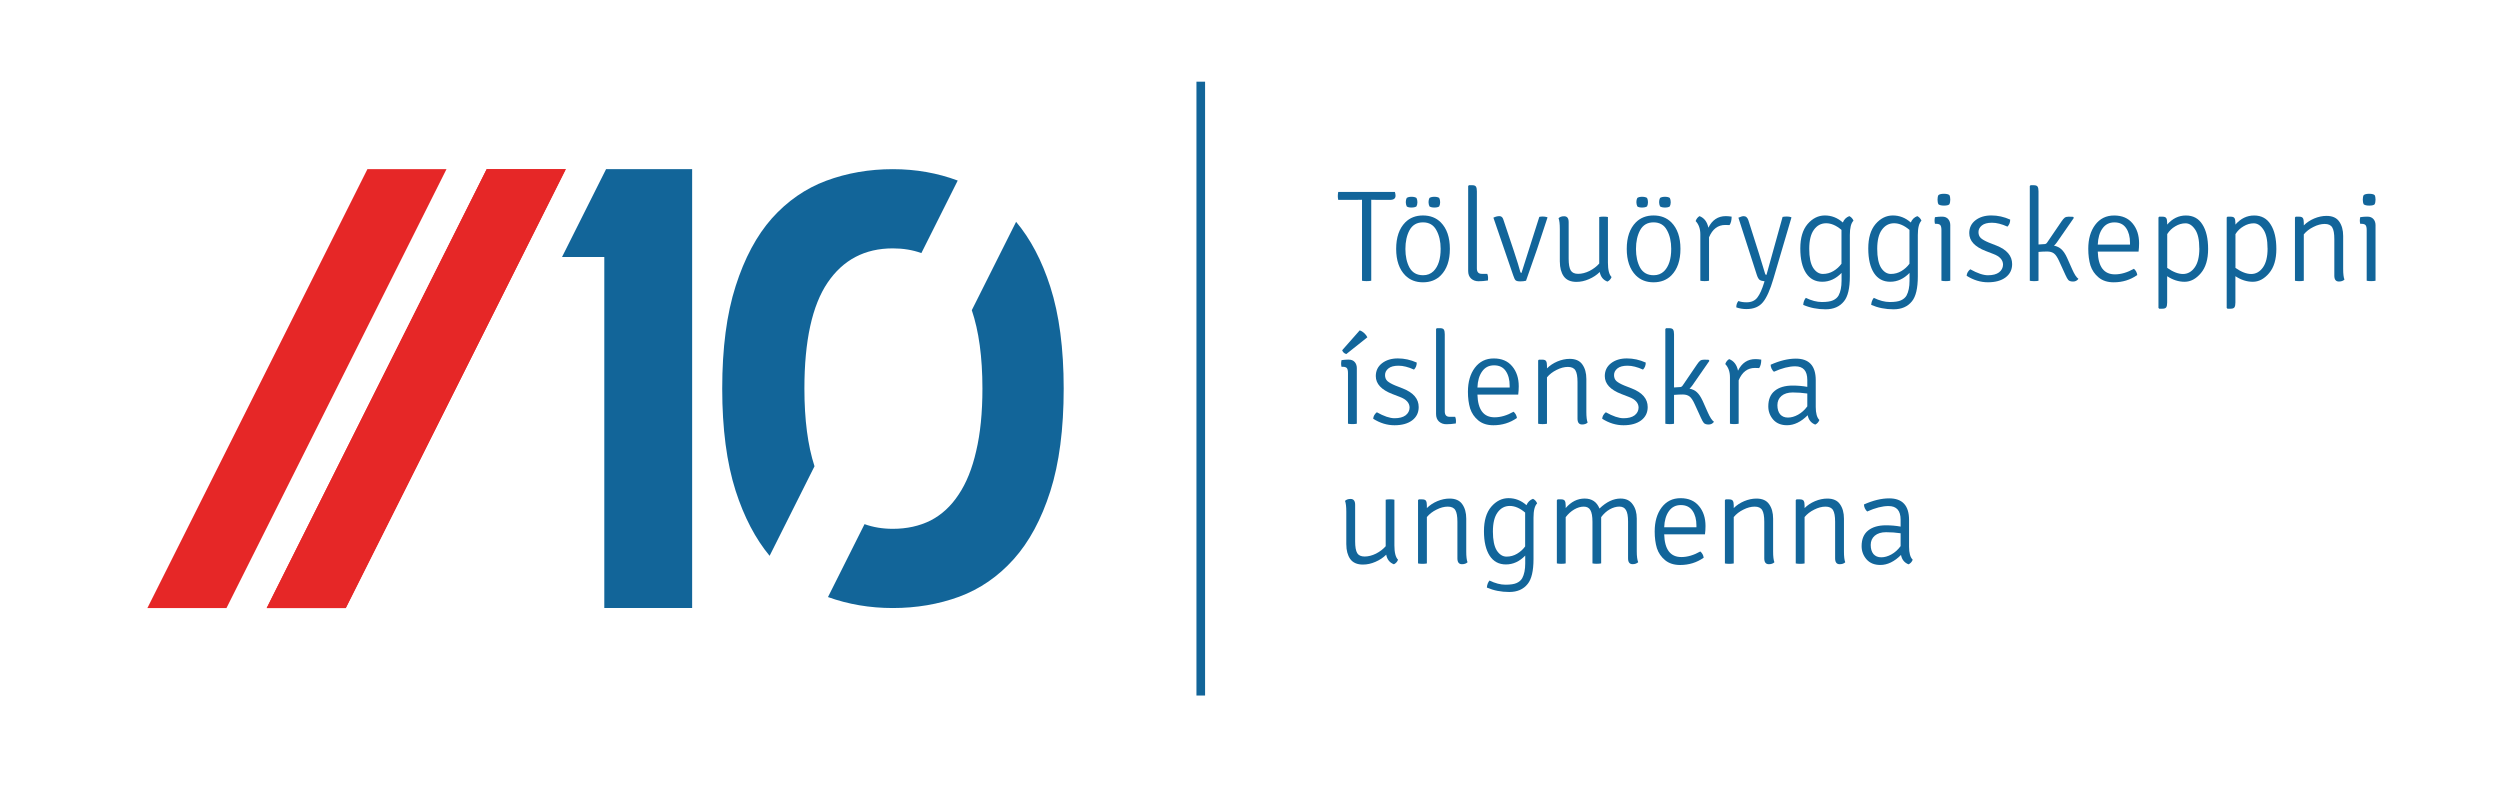
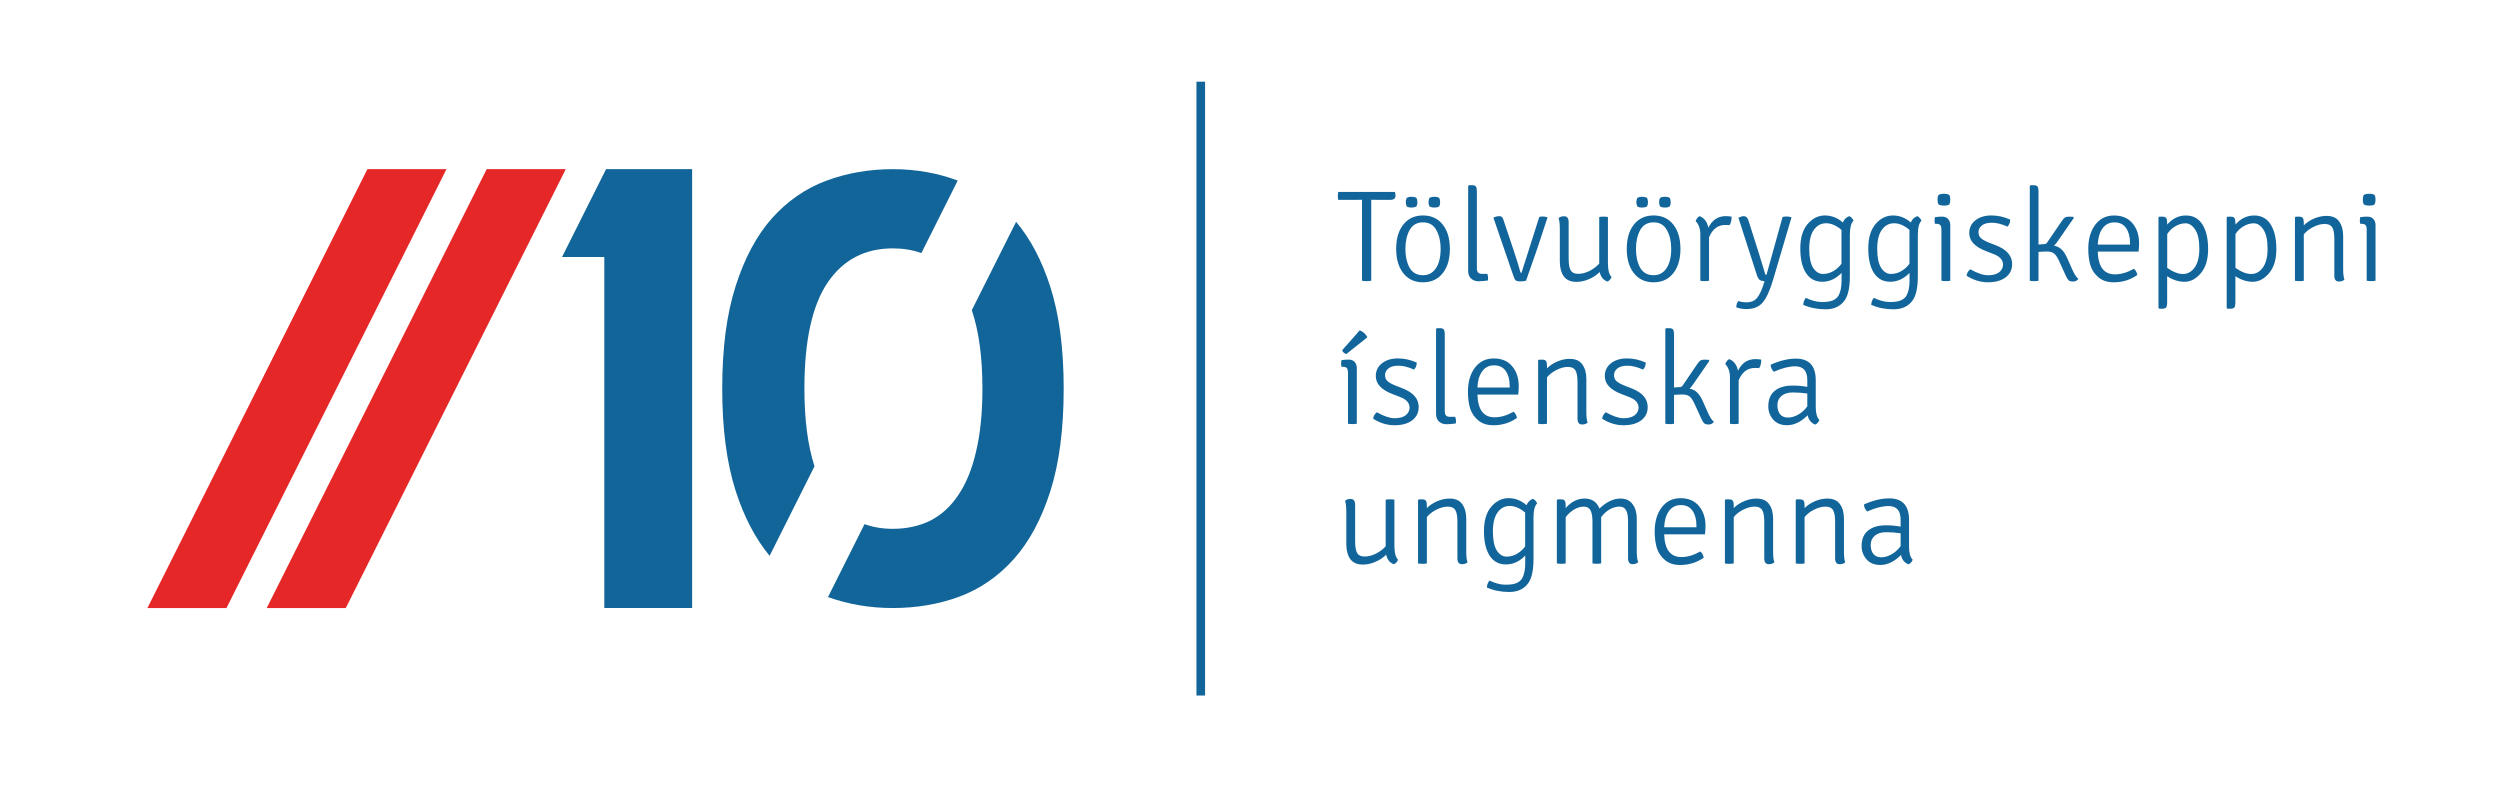
<svg xmlns="http://www.w3.org/2000/svg" width="95mm" height="30mm" viewBox="0 0 95 30" version="1.1" id="svg3798">
  <defs id="defs3792">
    <rect x="105.845" y="84.1" width="41.336" height="17.325" id="rect2117-0-6-6-9-4-1-8-8-3" />
    <rect x="105.845" y="84.1" width="41.336" height="17.325" id="rect3775" />
  </defs>
  <g id="layer1">
    <g aria-label="Tölvuöryggiskeppni íslenskra ungmenna" transform="translate(-55.1017,-77.44729)" id="text2115-6-4-6-5-9-7-4-7-1" style="font-style:normal;font-variant:normal;font-weight:300;font-stretch:normal;font-size:4.939px;line-height:0;font-family:'Signika Negative';-inkscape-font-specification:'Signika Negative, Light';font-variant-ligatures:normal;font-variant-caps:normal;font-variant-numeric:normal;font-variant-east-asian:normal;letter-spacing:0px;word-spacing:0px;white-space:pre;shape-inside:url(#rect2117-0-6-6-9-4-1-8-8-3)">
      <path d="m 107.476,85.043 -0.267,-0.005 v 3.077 q -0.074,0.015 -0.178,0.015 -0.099,0 -0.173,-0.015 v -3.077 l -0.262,0.005 h -0.642 q -0.015,-0.074 -0.015,-0.143 0,-0.074 0.015,-0.158 h 2.153 q 0.025,0.074 0.025,0.143 0,0.158 -0.212,0.158 z" style="font-style:normal;font-variant:normal;font-weight:300;font-stretch:normal;font-size:4.939px;line-height:1.1;font-family:'Signika Negative';-inkscape-font-specification:'Signika Negative, Light';font-variant-ligatures:normal;font-variant-caps:normal;font-variant-numeric:normal;font-variant-east-asian:normal;fill:#12659a;fill-opacity:1" id="path5526" />
      <path d="m 109.851,85.897 q 0.346,0.351 0.346,1.008 0,0.657 -0.346,1.008 -0.262,0.262 -0.677,0.262 -0.41,0 -0.672,-0.262 -0.346,-0.351 -0.346,-1.008 0,-0.657 0.346,-1.008 0.262,-0.262 0.672,-0.262 0.415,0 0.677,0.262 z m -0.677,0 q -0.346,0 -0.509,0.296 -0.158,0.291 -0.158,0.716 0,0.42 0.158,0.711 0.163,0.286 0.514,0.286 0.237,0 0.395,-0.153 0.272,-0.272 0.272,-0.849 0,-0.42 -0.163,-0.711 -0.158,-0.296 -0.509,-0.296 z m 0.247,-0.607 q -0.035,-0.079 -0.035,-0.163 0,-0.089 0.035,-0.158 0.069,-0.044 0.188,-0.044 0.119,0 0.183,0.044 0.035,0.069 0.035,0.163 0,0.089 -0.035,0.158 -0.054,0.044 -0.183,0.044 -0.123,0 -0.188,-0.044 z m -0.864,0 q -0.035,-0.079 -0.035,-0.163 0,-0.089 0.035,-0.158 0.064,-0.044 0.183,-0.044 0.119,0 0.188,0.044 0.035,0.069 0.035,0.163 0,0.089 -0.035,0.158 -0.064,0.044 -0.193,0.044 -0.123,0 -0.178,-0.044 z" style="font-style:normal;font-variant:normal;font-weight:300;font-stretch:normal;font-size:4.939px;line-height:1.1;font-family:'Signika Negative';-inkscape-font-specification:'Signika Negative, Light';font-variant-ligatures:normal;font-variant-caps:normal;font-variant-numeric:normal;font-variant-east-asian:normal;fill:#12659a;fill-opacity:1" id="path5528" />
      <path d="m 111.407,87.853 h 0.212 q 0.03,0.074 0.03,0.153 0,0.079 -0.005,0.099 -0.188,0.03 -0.361,0.03 -0.168,0 -0.282,-0.104 -0.109,-0.104 -0.109,-0.286 v -3.23 l 0.03,-0.03 h 0.123 q 0.109,0 0.143,0.054 0.035,0.054 0.035,0.178 v 2.929 q 0,0.207 0.183,0.207 z" style="font-style:normal;font-variant:normal;font-weight:300;font-stretch:normal;font-size:4.939px;line-height:1.1;font-family:'Signika Negative';-inkscape-font-specification:'Signika Negative, Light';font-variant-ligatures:normal;font-variant-caps:normal;font-variant-numeric:normal;font-variant-east-asian:normal;fill:#12659a;fill-opacity:1" id="path5530" />
      <path d="m 112.918,87.819 0.677,-2.129 q 0.054,-0.015 0.133,-0.015 0.079,0 0.168,0.025 l 0.01,0.015 q -0.385,1.205 -0.815,2.4 -0.094,0.025 -0.222,0.025 -0.123,0 -0.173,-0.04 -0.044,-0.04 -0.094,-0.193 l -0.751,-2.188 q 0.119,-0.059 0.227,-0.059 0.109,0 0.148,0.123 l 0.4,1.195 q 0.193,0.583 0.247,0.8 0.01,0.04 0.044,0.04 z" style="font-style:normal;font-variant:normal;font-weight:300;font-stretch:normal;font-size:4.939px;line-height:1.1;font-family:'Signika Negative';-inkscape-font-specification:'Signika Negative, Light';font-variant-ligatures:normal;font-variant-caps:normal;font-variant-numeric:normal;font-variant-east-asian:normal;fill:#12659a;fill-opacity:1" id="path5532" />
      <path d="m 114.375,87.394 v -1.24 q 0,-0.296 -0.049,-0.415 0.074,-0.074 0.212,-0.074 0.173,0 0.173,0.222 v 1.393 q 0,0.311 0.079,0.445 0.079,0.128 0.282,0.128 0.207,0 0.43,-0.109 0.222,-0.114 0.37,-0.282 v -1.768 q 0.064,-0.015 0.168,-0.015 0.104,0 0.163,0.015 v 1.738 q 0,0.405 0.138,0.543 -0.049,0.123 -0.158,0.173 -0.242,-0.094 -0.291,-0.365 -0.168,0.168 -0.41,0.272 -0.237,0.104 -0.474,0.104 -0.331,0 -0.484,-0.212 -0.148,-0.212 -0.148,-0.553 z" style="font-style:normal;font-variant:normal;font-weight:300;font-stretch:normal;font-size:4.939px;line-height:1.1;font-family:'Signika Negative';-inkscape-font-specification:'Signika Negative, Light';font-variant-ligatures:normal;font-variant-caps:normal;font-variant-numeric:normal;font-variant-east-asian:normal;fill:#12659a;fill-opacity:1" id="path5534" />
      <path d="m 118.613,85.897 q 0.346,0.351 0.346,1.008 0,0.657 -0.346,1.008 -0.262,0.262 -0.677,0.262 -0.41,0 -0.672,-0.262 -0.346,-0.351 -0.346,-1.008 0,-0.657 0.346,-1.008 0.262,-0.262 0.672,-0.262 0.415,0 0.677,0.262 z m -0.677,0 q -0.346,0 -0.509,0.296 -0.158,0.291 -0.158,0.716 0,0.42 0.158,0.711 0.163,0.286 0.514,0.286 0.237,0 0.395,-0.153 0.272,-0.272 0.272,-0.849 0,-0.42 -0.163,-0.711 -0.158,-0.296 -0.509,-0.296 z m 0.247,-0.607 q -0.035,-0.079 -0.035,-0.163 0,-0.089 0.035,-0.158 0.069,-0.044 0.188,-0.044 0.119,0 0.183,0.044 0.035,0.069 0.035,0.163 0,0.089 -0.035,0.158 -0.054,0.044 -0.183,0.044 -0.123,0 -0.188,-0.044 z m -0.864,0 q -0.035,-0.079 -0.035,-0.163 0,-0.089 0.035,-0.158 0.064,-0.044 0.183,-0.044 0.119,0 0.188,0.044 0.035,0.069 0.035,0.163 0,0.089 -0.035,0.158 -0.064,0.044 -0.193,0.044 -0.123,0 -0.178,-0.044 z" style="font-style:normal;font-variant:normal;font-weight:300;font-stretch:normal;font-size:4.939px;line-height:1.1;font-family:'Signika Negative';-inkscape-font-specification:'Signika Negative, Light';font-variant-ligatures:normal;font-variant-caps:normal;font-variant-numeric:normal;font-variant-east-asian:normal;fill:#12659a;fill-opacity:1" id="path5536" />
      <path d="m 119.536,85.848 q 0.044,-0.128 0.148,-0.188 0.267,0.104 0.336,0.44 0.217,-0.44 0.662,-0.44 0.099,0 0.222,0.02 0,0.202 -0.079,0.321 -0.049,-0.005 -0.163,-0.005 -0.42,0 -0.617,0.469 v 1.65 q -0.064,0.015 -0.168,0.015 -0.104,0 -0.163,-0.015 v -1.763 q 0,-0.316 -0.178,-0.504 z" style="font-style:normal;font-variant:normal;font-weight:300;font-stretch:normal;font-size:4.939px;line-height:1.1;font-family:'Signika Negative';-inkscape-font-specification:'Signika Negative, Light';font-variant-ligatures:normal;font-variant-caps:normal;font-variant-numeric:normal;font-variant-east-asian:normal;fill:#12659a;fill-opacity:1" id="path5538" />
      <path d="m 123.176,85.715 -0.682,2.316 q -0.188,0.642 -0.4,0.899 -0.212,0.262 -0.627,0.262 -0.202,0 -0.385,-0.064 0,-0.015 0,-0.025 0,-0.119 0.079,-0.217 0.128,0.049 0.311,0.049 0.272,0 0.41,-0.183 0.138,-0.178 0.257,-0.568 l 0.015,-0.049 q -0.123,-0.01 -0.188,-0.054 -0.059,-0.049 -0.104,-0.183 l -0.701,-2.178 q 0.133,-0.059 0.198,-0.059 0.133,0 0.183,0.163 l 0.4,1.259 q 0.143,0.459 0.237,0.775 0.01,0.035 0.049,0.035 l 0.612,-2.203 q 0.074,-0.015 0.163,-0.015 0.089,0 0.163,0.025 z" style="font-style:normal;font-variant:normal;font-weight:300;font-stretch:normal;font-size:4.939px;line-height:1.1;font-family:'Signika Negative';-inkscape-font-specification:'Signika Negative, Light';font-variant-ligatures:normal;font-variant-caps:normal;font-variant-numeric:normal;font-variant-east-asian:normal;fill:#12659a;fill-opacity:1" id="path5540" />
      <path d="m 124.347,88.154 q -0.4,0 -0.617,-0.331 -0.217,-0.336 -0.217,-0.933 0,-0.603 0.277,-0.929 0.282,-0.326 0.657,-0.326 0.38,0 0.682,0.267 0.074,-0.178 0.247,-0.242 0.109,0.054 0.158,0.173 -0.138,0.138 -0.138,0.543 v 1.571 q 0,0.677 -0.222,0.948 -0.242,0.306 -0.701,0.306 -0.459,0 -0.849,-0.168 0.01,-0.158 0.099,-0.267 0.326,0.158 0.607,0.158 0.286,0 0.425,-0.064 0.143,-0.064 0.212,-0.183 0.114,-0.212 0.114,-0.563 v -0.296 q -0.326,0.336 -0.731,0.336 z m 0.731,-0.682 v -1.289 q -0.296,-0.252 -0.583,-0.252 -0.286,0 -0.464,0.247 -0.178,0.242 -0.178,0.726 0,0.484 0.148,0.721 0.153,0.232 0.37,0.232 0.217,0 0.4,-0.109 0.183,-0.109 0.306,-0.277 z" style="font-style:normal;font-variant:normal;font-weight:300;font-stretch:normal;font-size:4.939px;line-height:1.1;font-family:'Signika Negative';-inkscape-font-specification:'Signika Negative, Light';font-variant-ligatures:normal;font-variant-caps:normal;font-variant-numeric:normal;font-variant-east-asian:normal;fill:#12659a;fill-opacity:1" id="path5542" />
      <path d="m 126.93,88.154 q -0.4,0 -0.617,-0.331 -0.217,-0.336 -0.217,-0.933 0,-0.603 0.277,-0.929 0.282,-0.326 0.657,-0.326 0.38,0 0.682,0.267 0.074,-0.178 0.247,-0.242 0.109,0.054 0.158,0.173 -0.138,0.138 -0.138,0.543 v 1.571 q 0,0.677 -0.222,0.948 -0.242,0.306 -0.701,0.306 -0.459,0 -0.849,-0.168 0.01,-0.158 0.099,-0.267 0.326,0.158 0.607,0.158 0.286,0 0.425,-0.064 0.143,-0.064 0.212,-0.183 0.114,-0.212 0.114,-0.563 v -0.296 q -0.326,0.336 -0.731,0.336 z m 0.731,-0.682 v -1.289 q -0.296,-0.252 -0.583,-0.252 -0.286,0 -0.464,0.247 -0.178,0.242 -0.178,0.726 0,0.484 0.148,0.721 0.153,0.232 0.37,0.232 0.217,0 0.4,-0.109 0.183,-0.109 0.306,-0.277 z" style="font-style:normal;font-variant:normal;font-weight:300;font-stretch:normal;font-size:4.939px;line-height:1.1;font-family:'Signika Negative';-inkscape-font-specification:'Signika Negative, Light';font-variant-ligatures:normal;font-variant-caps:normal;font-variant-numeric:normal;font-variant-east-asian:normal;fill:#12659a;fill-opacity:1" id="path5544" />
      <path d="m 129.212,86.016 v 2.099 q -0.064,0.015 -0.168,0.015 -0.104,0 -0.168,-0.015 v -1.926 q 0,-0.138 -0.044,-0.188 -0.044,-0.049 -0.158,-0.049 h -0.044 q -0.015,-0.064 -0.015,-0.119 0,-0.059 0.015,-0.133 0.143,-0.02 0.237,-0.02 h 0.04 q 0.143,0 0.222,0.089 0.084,0.089 0.084,0.247 z m -0.449,-0.805 q -0.035,-0.069 -0.035,-0.178 0,-0.114 0.035,-0.173 0.064,-0.049 0.207,-0.049 0.148,0 0.207,0.049 0.035,0.059 0.035,0.173 0,0.109 -0.035,0.178 -0.049,0.049 -0.202,0.049 -0.148,0 -0.212,-0.049 z" style="font-style:normal;font-variant:normal;font-weight:300;font-stretch:normal;font-size:4.939px;line-height:1.1;font-family:'Signika Negative';-inkscape-font-specification:'Signika Negative, Light';font-variant-ligatures:normal;font-variant-caps:normal;font-variant-numeric:normal;font-variant-east-asian:normal;fill:#12659a;fill-opacity:1" id="path5546" />
      <path d="m 129.834,87.927 q 0.01,-0.143 0.138,-0.247 0.405,0.227 0.672,0.227 0.272,0 0.42,-0.109 0.148,-0.114 0.153,-0.291 0,-0.272 -0.37,-0.41 l -0.282,-0.109 q -0.632,-0.242 -0.632,-0.682 0,-0.306 0.237,-0.489 0.237,-0.183 0.603,-0.183 0.365,0 0.716,0.158 0,0.163 -0.104,0.267 -0.326,-0.148 -0.588,-0.148 -0.257,0 -0.385,0.104 -0.128,0.104 -0.128,0.252 0,0.143 0.089,0.227 0.094,0.084 0.296,0.168 l 0.291,0.114 q 0.603,0.237 0.603,0.706 0,0.321 -0.252,0.509 -0.247,0.183 -0.667,0.183 -0.42,0 -0.81,-0.247 z" style="font-style:normal;font-variant:normal;font-weight:300;font-stretch:normal;font-size:4.939px;line-height:1.1;font-family:'Signika Negative';-inkscape-font-specification:'Signika Negative, Light';font-variant-ligatures:normal;font-variant-caps:normal;font-variant-numeric:normal;font-variant-east-asian:normal;fill:#12659a;fill-opacity:1" id="path5548" />
      <path d="m 133.647,87.236 0.198,0.445 q 0.128,0.291 0.237,0.361 -0.074,0.104 -0.202,0.104 -0.128,0 -0.183,-0.059 -0.049,-0.059 -0.109,-0.193 l -0.237,-0.519 q -0.099,-0.222 -0.198,-0.296 -0.099,-0.074 -0.257,-0.074 -0.158,0 -0.331,0.015 v 1.096 q -0.064,0.015 -0.163,0.015 -0.099,0 -0.168,-0.015 v -3.6 l 0.03,-0.03 h 0.123 q 0.109,0 0.143,0.054 0.035,0.054 0.035,0.178 v 2.02 l 0.227,-0.015 q 0.064,0 0.104,-0.064 l 0.548,-0.805 q 0.064,-0.094 0.114,-0.133 0.054,-0.04 0.153,-0.04 0.104,0 0.168,0.005 l 0.03,0.04 -0.647,0.933 q -0.064,0.089 -0.109,0.123 0.173,0.035 0.282,0.138 0.114,0.104 0.212,0.316 z" style="font-style:normal;font-variant:normal;font-weight:300;font-stretch:normal;font-size:4.939px;line-height:1.1;font-family:'Signika Negative';-inkscape-font-specification:'Signika Negative, Light';font-variant-ligatures:normal;font-variant-caps:normal;font-variant-numeric:normal;font-variant-east-asian:normal;fill:#12659a;fill-opacity:1" id="path5550" />
      <path d="m 136.368,87.009 h -1.551 q 0.025,0.864 0.652,0.864 0.346,0 0.721,-0.212 0.109,0.094 0.128,0.237 -0.395,0.277 -0.894,0.277 -0.351,0 -0.573,-0.183 -0.222,-0.183 -0.311,-0.454 -0.084,-0.277 -0.084,-0.637 0,-0.558 0.262,-0.909 0.267,-0.356 0.721,-0.356 0.454,0 0.701,0.301 0.247,0.296 0.247,0.756 0,0.158 -0.02,0.316 z m -0.326,-0.336 q 0,-0.341 -0.148,-0.558 -0.148,-0.217 -0.445,-0.217 -0.291,0 -0.454,0.232 -0.163,0.227 -0.178,0.612 h 1.225 z" style="font-style:normal;font-variant:normal;font-weight:300;font-stretch:normal;font-size:4.939px;line-height:1.1;font-family:'Signika Negative';-inkscape-font-specification:'Signika Negative, Light';font-variant-ligatures:normal;font-variant-caps:normal;font-variant-numeric:normal;font-variant-east-asian:normal;fill:#12659a;fill-opacity:1" id="path5552" />
      <path d="m 138.166,85.636 q 0.415,0 0.627,0.341 0.217,0.336 0.217,0.933 0,0.593 -0.277,0.919 -0.277,0.326 -0.617,0.326 -0.341,0 -0.662,-0.212 v 1.003 q 0,0.123 -0.035,0.178 -0.035,0.054 -0.143,0.054 h -0.123 l -0.03,-0.03 v -3.437 l 0.03,-0.03 h 0.123 q 0.109,0 0.143,0.054 0.035,0.054 0.035,0.178 v 0.069 q 0.301,-0.346 0.711,-0.346 z m 0.509,1.25 q 0,-0.484 -0.158,-0.716 -0.158,-0.237 -0.365,-0.237 -0.203,0 -0.39,0.114 -0.188,0.109 -0.306,0.296 v 1.284 q 0.331,0.232 0.598,0.232 0.267,0 0.445,-0.247 0.178,-0.247 0.178,-0.726 z" style="font-style:normal;font-variant:normal;font-weight:300;font-stretch:normal;font-size:4.939px;line-height:1.1;font-family:'Signika Negative';-inkscape-font-specification:'Signika Negative, Light';font-variant-ligatures:normal;font-variant-caps:normal;font-variant-numeric:normal;font-variant-east-asian:normal;fill:#12659a;fill-opacity:1" id="path5554" />
      <path d="m 140.759,85.636 q 0.415,0 0.627,0.341 0.217,0.336 0.217,0.933 0,0.593 -0.277,0.919 -0.277,0.326 -0.617,0.326 -0.341,0 -0.662,-0.212 v 1.003 q 0,0.123 -0.035,0.178 -0.035,0.054 -0.143,0.054 h -0.123 l -0.03,-0.03 v -3.437 l 0.03,-0.03 h 0.123 q 0.109,0 0.143,0.054 0.035,0.054 0.035,0.178 v 0.069 q 0.301,-0.346 0.711,-0.346 z m 0.509,1.25 q 0,-0.484 -0.158,-0.716 -0.158,-0.237 -0.365,-0.237 -0.202,0 -0.39,0.114 -0.188,0.109 -0.306,0.296 v 1.284 q 0.331,0.232 0.598,0.232 0.267,0 0.445,-0.247 0.178,-0.247 0.178,-0.726 z" style="font-style:normal;font-variant:normal;font-weight:300;font-stretch:normal;font-size:4.939px;line-height:1.1;font-family:'Signika Negative';-inkscape-font-specification:'Signika Negative, Light';font-variant-ligatures:normal;font-variant-caps:normal;font-variant-numeric:normal;font-variant-east-asian:normal;fill:#12659a;fill-opacity:1" id="path5556" />
      <path d="m 144.142,86.416 v 1.245 q 0,0.291 0.049,0.41 -0.074,0.074 -0.212,0.074 -0.173,0 -0.173,-0.222 v -1.393 q 0,-0.311 -0.079,-0.44 -0.079,-0.133 -0.286,-0.133 -0.207,0 -0.43,0.114 -0.222,0.109 -0.365,0.282 v 1.763 q -0.069,0.015 -0.168,0.015 -0.099,0 -0.168,-0.015 v -2.405 l 0.03,-0.03 h 0.128 q 0.109,0 0.143,0.054 0.035,0.054 0.035,0.178 v 0.099 q 0.163,-0.163 0.395,-0.262 0.237,-0.099 0.469,-0.099 0.331,0 0.479,0.212 0.153,0.212 0.153,0.553 z" style="font-style:normal;font-variant:normal;font-weight:300;font-stretch:normal;font-size:4.939px;line-height:1.1;font-family:'Signika Negative';-inkscape-font-specification:'Signika Negative, Light';font-variant-ligatures:normal;font-variant-caps:normal;font-variant-numeric:normal;font-variant-east-asian:normal;fill:#12659a;fill-opacity:1" id="path5558" />
      <path d="m 145.372,86.016 v 2.099 q -0.064,0.015 -0.168,0.015 -0.104,0 -0.168,-0.015 v -1.926 q 0,-0.138 -0.044,-0.188 -0.044,-0.049 -0.158,-0.049 h -0.044 q -0.015,-0.064 -0.015,-0.119 0,-0.059 0.015,-0.133 0.143,-0.02 0.237,-0.02 h 0.04 q 0.143,0 0.222,0.089 0.084,0.089 0.084,0.247 z m -0.449,-0.805 q -0.035,-0.069 -0.035,-0.178 0,-0.114 0.035,-0.173 0.064,-0.049 0.207,-0.049 0.148,0 0.207,0.049 0.035,0.059 0.035,0.173 0,0.109 -0.035,0.178 -0.049,0.049 -0.203,0.049 -0.148,0 -0.212,-0.049 z" style="font-style:normal;font-variant:normal;font-weight:300;font-stretch:normal;font-size:4.939px;line-height:1.1;font-family:'Signika Negative';-inkscape-font-specification:'Signika Negative, Light';font-variant-ligatures:normal;font-variant-caps:normal;font-variant-numeric:normal;font-variant-east-asian:normal;fill:#12659a;fill-opacity:1" id="path5560" />
      <path d="m 106.661,91.449 v 2.099 q -0.064,0.015 -0.168,0.015 -0.104,0 -0.168,-0.015 v -1.926 q 0,-0.138 -0.044,-0.188 -0.044,-0.049 -0.158,-0.049 h -0.044 q -0.015,-0.064 -0.015,-0.119 0,-0.059 0.015,-0.133 0.143,-0.02 0.237,-0.02 h 0.04 q 0.143,0 0.222,0.089 0.084,0.089 0.084,0.247 z m -0.558,-0.691 0.667,-0.756 q 0.094,0.03 0.173,0.104 0.079,0.074 0.119,0.158 l -0.8,0.637 q -0.114,-0.03 -0.158,-0.143 z" style="line-height:1.1;fill:#12659a;fill-opacity:1" id="path5562" />
      <path d="m 107.283,93.36 q 0.01,-0.143 0.138,-0.247 0.405,0.227 0.672,0.227 0.272,0 0.42,-0.109 0.148,-0.114 0.153,-0.291 0,-0.272 -0.37,-0.41 l -0.282,-0.109 q -0.632,-0.242 -0.632,-0.682 0,-0.306 0.237,-0.489 0.237,-0.183 0.603,-0.183 0.365,0 0.716,0.158 0,0.163 -0.104,0.267 -0.326,-0.148 -0.588,-0.148 -0.257,0 -0.385,0.104 -0.128,0.104 -0.128,0.252 0,0.143 0.089,0.227 0.094,0.084 0.296,0.168 l 0.291,0.114 q 0.603,0.237 0.603,0.706 0,0.321 -0.252,0.509 -0.247,0.183 -0.667,0.183 -0.42,0 -0.81,-0.247 z" style="line-height:1.1;fill:#12659a;fill-opacity:1" id="path5564" />
      <path d="m 110.187,93.286 h 0.212 q 0.03,0.074 0.03,0.153 0,0.079 -0.005,0.099 -0.188,0.03 -0.361,0.03 -0.168,0 -0.282,-0.104 -0.109,-0.104 -0.109,-0.286 v -3.23 l 0.03,-0.03 h 0.123 q 0.109,0 0.143,0.054 0.035,0.054 0.035,0.178 v 2.929 q 0,0.207 0.183,0.207 z" style="line-height:1.1;fill:#12659a;fill-opacity:1" id="path5566" />
      <path d="m 112.795,92.441 h -1.551 q 0.025,0.864 0.652,0.864 0.346,0 0.721,-0.212 0.109,0.094 0.128,0.237 -0.395,0.277 -0.894,0.277 -0.351,0 -0.573,-0.183 -0.222,-0.183 -0.311,-0.454 -0.084,-0.277 -0.084,-0.637 0,-0.558 0.262,-0.909 0.267,-0.356 0.721,-0.356 0.454,0 0.701,0.301 0.247,0.296 0.247,0.756 0,0.158 -0.02,0.316 z m -0.326,-0.336 q 0,-0.341 -0.148,-0.558 -0.148,-0.217 -0.445,-0.217 -0.291,0 -0.454,0.232 -0.163,0.227 -0.178,0.612 h 1.225 z" style="line-height:1.1;fill:#12659a;fill-opacity:1" id="path5568" />
      <path d="m 115.383,91.849 v 1.245 q 0,0.291 0.049,0.41 -0.074,0.074 -0.212,0.074 -0.173,0 -0.173,-0.222 v -1.393 q 0,-0.311 -0.079,-0.44 -0.079,-0.133 -0.286,-0.133 -0.207,0 -0.43,0.114 -0.222,0.109 -0.365,0.282 v 1.763 q -0.069,0.015 -0.168,0.015 -0.099,0 -0.168,-0.015 v -2.405 l 0.03,-0.03 h 0.128 q 0.109,0 0.143,0.054 0.035,0.054 0.035,0.178 v 0.099 q 0.163,-0.163 0.395,-0.262 0.237,-0.099 0.469,-0.099 0.331,0 0.479,0.212 0.153,0.212 0.153,0.553 z" style="line-height:1.1;fill:#12659a;fill-opacity:1" id="path5570" />
      <path d="m 115.985,93.36 q 0.01,-0.143 0.138,-0.247 0.405,0.227 0.672,0.227 0.272,0 0.42,-0.109 0.148,-0.114 0.153,-0.291 0,-0.272 -0.37,-0.41 l -0.282,-0.109 q -0.632,-0.242 -0.632,-0.682 0,-0.306 0.237,-0.489 0.237,-0.183 0.603,-0.183 0.365,0 0.716,0.158 0,0.163 -0.104,0.267 -0.326,-0.148 -0.588,-0.148 -0.257,0 -0.385,0.104 -0.128,0.104 -0.128,0.252 0,0.143 0.089,0.227 0.094,0.084 0.296,0.168 l 0.291,0.114 q 0.603,0.237 0.603,0.706 0,0.321 -0.252,0.509 -0.247,0.183 -0.667,0.183 -0.42,0 -0.81,-0.247 z" style="line-height:1.1;fill:#12659a;fill-opacity:1" id="path5572" />
      <path d="m 119.798,92.669 0.198,0.445 q 0.128,0.291 0.237,0.361 -0.074,0.104 -0.203,0.104 -0.128,0 -0.183,-0.059 -0.049,-0.059 -0.109,-0.193 l -0.237,-0.519 q -0.099,-0.222 -0.198,-0.296 -0.099,-0.074 -0.257,-0.074 -0.158,0 -0.331,0.015 v 1.096 q -0.064,0.015 -0.163,0.015 -0.099,0 -0.168,-0.015 v -3.6 l 0.03,-0.03 h 0.123 q 0.109,0 0.143,0.054 0.035,0.054 0.035,0.178 v 2.02 l 0.227,-0.015 q 0.064,0 0.104,-0.064 l 0.548,-0.805 q 0.064,-0.094 0.114,-0.133 0.054,-0.04 0.153,-0.04 0.104,0 0.168,0.005 l 0.03,0.04 -0.647,0.933 q -0.064,0.089 -0.109,0.123 0.173,0.035 0.282,0.138 0.114,0.104 0.212,0.316 z" style="line-height:1.1;fill:#12659a;fill-opacity:1" id="path5574" />
      <path d="m 120.662,91.281 q 0.044,-0.128 0.148,-0.188 0.267,0.104 0.336,0.44 0.217,-0.44 0.662,-0.44 0.099,0 0.222,0.02 0,0.202 -0.079,0.321 -0.049,-0.005 -0.163,-0.005 -0.42,0 -0.617,0.469 v 1.65 q -0.064,0.015 -0.168,0.015 -0.104,0 -0.163,-0.015 v -1.763 q 0,-0.316 -0.178,-0.504 z" style="line-height:1.1;fill:#12659a;fill-opacity:1" id="path5576" />
      <path d="m 124.238,93.409 q -0.049,0.123 -0.158,0.173 -0.237,-0.094 -0.286,-0.356 -0.38,0.38 -0.785,0.38 -0.336,0 -0.524,-0.212 -0.188,-0.217 -0.188,-0.504 0,-0.395 0.247,-0.593 0.247,-0.198 0.677,-0.198 0.291,0 0.558,0.049 v -0.262 q 0,-0.519 -0.459,-0.519 -0.351,0 -0.81,0.207 -0.049,-0.04 -0.089,-0.119 -0.035,-0.079 -0.035,-0.148 0.519,-0.232 0.958,-0.232 0.756,0 0.756,0.82 v 1.017 q 0,0.361 0.138,0.494 z m -1.595,-0.563 q 0,0.217 0.104,0.346 0.109,0.123 0.296,0.123 0.188,0 0.385,-0.109 0.198,-0.109 0.351,-0.316 v -0.489 q -0.277,-0.04 -0.553,-0.04 -0.272,0 -0.43,0.133 -0.153,0.133 -0.153,0.351 z" style="line-height:1.1;fill:#12659a;fill-opacity:1" id="path5578" />
      <path d="m 106.261,98.136 v -1.24 q 0,-0.296 -0.049,-0.415 0.074,-0.074 0.212,-0.074 0.173,0 0.173,0.222 v 1.393 q 0,0.311 0.079,0.445 0.079,0.128 0.282,0.128 0.207,0 0.43,-0.109 0.222,-0.114 0.37,-0.282 v -1.768 q 0.064,-0.015 0.168,-0.015 0.104,0 0.163,0.015 v 1.738 q 0,0.405 0.138,0.543 -0.049,0.123 -0.158,0.173 -0.242,-0.094 -0.291,-0.365 -0.168,0.168 -0.41,0.272 -0.237,0.104 -0.474,0.104 -0.331,0 -0.484,-0.212 -0.148,-0.212 -0.148,-0.553 z" style="font-style:normal;font-variant:normal;font-weight:300;font-stretch:normal;font-size:4.939px;line-height:1.05;font-family:'Signika Negative';-inkscape-font-specification:'Signika Negative, Light';font-variant-ligatures:normal;font-variant-caps:normal;font-variant-numeric:normal;font-variant-east-asian:normal;fill:#12659a;fill-opacity:1" id="path5580" />
      <path d="m 110.819,97.158 v 1.245 q 0,0.291 0.049,0.41 -0.074,0.074 -0.212,0.074 -0.173,0 -0.173,-0.222 v -1.393 q 0,-0.311 -0.079,-0.44 -0.079,-0.133 -0.286,-0.133 -0.207,0 -0.43,0.114 -0.222,0.109 -0.365,0.282 v 1.763 q -0.069,0.015 -0.168,0.015 -0.099,0 -0.168,-0.015 v -2.405 l 0.03,-0.03 h 0.128 q 0.109,0 0.143,0.054 0.035,0.054 0.035,0.178 v 0.099 q 0.163,-0.163 0.395,-0.262 0.237,-0.099 0.469,-0.099 0.331,0 0.479,0.212 0.153,0.212 0.153,0.553 z" style="font-style:normal;font-variant:normal;font-weight:300;font-stretch:normal;font-size:4.939px;line-height:1.05;font-family:'Signika Negative';-inkscape-font-specification:'Signika Negative, Light';font-variant-ligatures:normal;font-variant-caps:normal;font-variant-numeric:normal;font-variant-east-asian:normal;fill:#12659a;fill-opacity:1" id="path5582" />
      <path d="m 112.326,98.896 q -0.4,0 -0.617,-0.331 -0.217,-0.336 -0.217,-0.933 0,-0.603 0.277,-0.929 0.282,-0.326 0.657,-0.326 0.38,0 0.682,0.267 0.074,-0.178 0.247,-0.242 0.109,0.054 0.158,0.173 -0.138,0.138 -0.138,0.543 v 1.571 q 0,0.677 -0.222,0.948 -0.242,0.306 -0.701,0.306 -0.459,0 -0.849,-0.168 0.01,-0.158 0.099,-0.267 0.326,0.158 0.607,0.158 0.286,0 0.425,-0.064 0.143,-0.064 0.212,-0.183 0.114,-0.212 0.114,-0.563 v -0.296 q -0.326,0.336 -0.731,0.336 z m 0.731,-0.682 v -1.289 q -0.296,-0.252 -0.583,-0.252 -0.286,0 -0.464,0.247 -0.178,0.242 -0.178,0.726 0,0.484 0.148,0.721 0.153,0.232 0.37,0.232 0.217,0 0.4,-0.109 0.183,-0.109 0.306,-0.277 z" style="font-style:normal;font-variant:normal;font-weight:300;font-stretch:normal;font-size:4.939px;line-height:1.05;font-family:'Signika Negative';-inkscape-font-specification:'Signika Negative, Light';font-variant-ligatures:normal;font-variant-caps:normal;font-variant-numeric:normal;font-variant-east-asian:normal;fill:#12659a;fill-opacity:1" id="path5584" />
      <path d="m 115.615,97.272 q 0,-0.306 -0.079,-0.44 -0.074,-0.133 -0.252,-0.133 -0.178,0 -0.365,0.109 -0.183,0.109 -0.321,0.291 v 1.758 q -0.069,0.015 -0.168,0.015 -0.099,0 -0.168,-0.015 v -2.4 l 0.03,-0.035 h 0.128 q 0.109,0 0.143,0.054 0.035,0.054 0.035,0.178 v 0.099 q 0.311,-0.361 0.721,-0.361 0.41,0 0.563,0.38 0.395,-0.38 0.8,-0.38 0.306,0 0.459,0.217 0.158,0.212 0.158,0.543 v 1.25 q 0,0.277 0.054,0.41 -0.084,0.074 -0.212,0.074 -0.173,0 -0.173,-0.222 v -1.398 q 0,-0.306 -0.079,-0.435 -0.074,-0.133 -0.252,-0.133 -0.178,0 -0.365,0.104 -0.183,0.104 -0.326,0.296 v 1.758 q -0.064,0.015 -0.168,0.015 -0.104,0 -0.163,-0.015 z" style="font-style:normal;font-variant:normal;font-weight:300;font-stretch:normal;font-size:4.939px;line-height:1.05;font-family:'Signika Negative';-inkscape-font-specification:'Signika Negative, Light';font-variant-ligatures:normal;font-variant-caps:normal;font-variant-numeric:normal;font-variant-east-asian:normal;fill:#12659a;fill-opacity:1" id="path5586" />
      <path d="m 119.892,97.751 h -1.551 q 0.025,0.864 0.652,0.864 0.346,0 0.721,-0.212 0.109,0.094 0.128,0.237 -0.395,0.277 -0.894,0.277 -0.351,0 -0.573,-0.183 -0.222,-0.183 -0.311,-0.454 -0.084,-0.277 -0.084,-0.637 0,-0.558 0.262,-0.909 0.267,-0.356 0.721,-0.356 0.454,0 0.701,0.301 0.247,0.296 0.247,0.756 0,0.158 -0.02,0.316 z m -0.326,-0.336 q 0,-0.341 -0.148,-0.558 -0.148,-0.217 -0.445,-0.217 -0.291,0 -0.454,0.232 -0.163,0.227 -0.178,0.612 h 1.225 z" style="font-style:normal;font-variant:normal;font-weight:300;font-stretch:normal;font-size:4.939px;line-height:1.05;font-family:'Signika Negative';-inkscape-font-specification:'Signika Negative, Light';font-variant-ligatures:normal;font-variant-caps:normal;font-variant-numeric:normal;font-variant-east-asian:normal;fill:#12659a;fill-opacity:1" id="path5588" />
      <path d="m 122.48,97.158 v 1.245 q 0,0.291 0.049,0.41 -0.074,0.074 -0.212,0.074 -0.173,0 -0.173,-0.222 v -1.393 q 0,-0.311 -0.079,-0.44 -0.079,-0.133 -0.286,-0.133 -0.207,0 -0.43,0.114 -0.222,0.109 -0.365,0.282 v 1.763 q -0.069,0.015 -0.168,0.015 -0.099,0 -0.168,-0.015 v -2.405 l 0.03,-0.03 h 0.128 q 0.109,0 0.143,0.054 0.035,0.054 0.035,0.178 v 0.099 q 0.163,-0.163 0.395,-0.262 0.237,-0.099 0.469,-0.099 0.331,0 0.479,0.212 0.153,0.212 0.153,0.553 z" style="font-style:normal;font-variant:normal;font-weight:300;font-stretch:normal;font-size:4.939px;line-height:1.05;font-family:'Signika Negative';-inkscape-font-specification:'Signika Negative, Light';font-variant-ligatures:normal;font-variant-caps:normal;font-variant-numeric:normal;font-variant-east-asian:normal;fill:#12659a;fill-opacity:1" id="path5590" />
      <path d="m 125.172,97.158 v 1.245 q 0,0.291 0.049,0.41 -0.074,0.074 -0.212,0.074 -0.173,0 -0.173,-0.222 v -1.393 q 0,-0.311 -0.079,-0.44 -0.079,-0.133 -0.286,-0.133 -0.207,0 -0.43,0.114 -0.222,0.109 -0.365,0.282 v 1.763 q -0.069,0.015 -0.168,0.015 -0.099,0 -0.168,-0.015 v -2.405 l 0.03,-0.03 h 0.128 q 0.109,0 0.143,0.054 0.035,0.054 0.035,0.178 v 0.099 q 0.163,-0.163 0.395,-0.262 0.237,-0.099 0.469,-0.099 0.331,0 0.479,0.212 0.153,0.212 0.153,0.553 z" style="font-style:normal;font-variant:normal;font-weight:300;font-stretch:normal;font-size:4.939px;line-height:1.05;font-family:'Signika Negative';-inkscape-font-specification:'Signika Negative, Light';font-variant-ligatures:normal;font-variant-caps:normal;font-variant-numeric:normal;font-variant-east-asian:normal;fill:#12659a;fill-opacity:1" id="path5592" />
      <path d="m 127.784,98.719 q -0.049,0.123 -0.158,0.173 -0.237,-0.094 -0.286,-0.356 -0.38,0.38 -0.785,0.38 -0.336,0 -0.524,-0.212 -0.188,-0.217 -0.188,-0.504 0,-0.395 0.247,-0.593 0.247,-0.198 0.677,-0.198 0.291,0 0.558,0.049 v -0.262 q 0,-0.519 -0.459,-0.519 -0.351,0 -0.81,0.207 -0.049,-0.04 -0.089,-0.119 -0.035,-0.079 -0.035,-0.148 0.519,-0.232 0.958,-0.232 0.756,0 0.756,0.82 v 1.017 q 0,0.361 0.138,0.494 z m -1.595,-0.563 q 0,0.217 0.104,0.346 0.109,0.123 0.296,0.123 0.188,0 0.385,-0.109 0.198,-0.109 0.351,-0.316 v -0.489 q -0.277,-0.04 -0.553,-0.04 -0.272,0 -0.43,0.133 -0.153,0.133 -0.153,0.351 z" style="font-style:normal;font-variant:normal;font-weight:300;font-stretch:normal;font-size:4.939px;line-height:1.05;font-family:'Signika Negative';-inkscape-font-specification:'Signika Negative, Light';font-variant-ligatures:normal;font-variant-caps:normal;font-variant-numeric:normal;font-variant-east-asian:normal;fill:#12659a;fill-opacity:1" id="path5594" />
    </g>
    <path id="rect2140-2-9-1-3-6-4-8-06-2" style="fill:#126599;fill-opacity:1;stroke-width:0.423" d="m 45.465,3.104 h 0.328 V 26.43 h -0.328 z" />
    <g id="g3596" transform="translate(-107.5527,-217.1857)">
      <path id="rect63-5-50-5-2-8-2-4-3-0-6" style="fill:#e62727;fill-opacity:1;stroke-width:0.241" d="m 121.514,223.614 h 3.005 l -8.36,16.677 h -3.005 z" />
      <path id="rect63-64-9-7-2-8-2-1-3-8" style="fill:#e62727;fill-opacity:1;stroke-width:0.241" d="m 126.047,223.614 h 3.005 l -8.36,16.677 h -3.005 z" />
      <path id="path2390-4" style="font-style:normal;font-variant:normal;font-weight:normal;font-stretch:normal;font-size:16.408px;line-height:1.2;font-family:Righteous;-inkscape-font-specification:Righteous;font-variant-ligatures:normal;font-variant-caps:normal;font-variant-numeric:normal;font-variant-east-asian:normal;letter-spacing:-1.288px;white-space:pre;shape-inside:url(#rect957-8-1-0-7-6-0-9-8);fill:#126599;fill-opacity:1;stroke-width:1.452;stroke-miterlimit:4;stroke-dasharray:none" d="m 130.583,223.614 -1.673,3.337 h 1.606 v 13.339 h 3.338 v -16.677 z" />
      <path id="path2392-9" style="font-style:normal;font-variant:normal;font-weight:normal;font-stretch:normal;font-size:16.408px;line-height:1.2;font-family:Righteous;-inkscape-font-specification:Righteous;font-variant-ligatures:normal;font-variant-caps:normal;font-variant-numeric:normal;font-variant-east-asian:normal;letter-spacing:-1.288px;white-space:pre;shape-inside:url(#rect957-8-1-0-7-6-0-9-8);fill:#126599;fill-opacity:1;stroke-width:1.412;stroke-miterlimit:4;stroke-dasharray:none" d="m 141.479,223.614 c -0.898,0 -1.742,0.147 -2.534,0.441 -0.784,0.294 -1.471,0.77 -2.059,1.426 -0.581,0.656 -1.041,1.516 -1.38,2.58 -0.339,1.056 -0.509,2.353 -0.509,3.892 0,1.524 0.17,2.817 0.509,3.881 0.322,1.001 0.754,1.824 1.292,2.473 l 1.706,-3.403 c -0.254,-0.784 -0.384,-1.765 -0.384,-2.951 0,-1.818 0.294,-3.16 0.882,-4.028 0.588,-0.867 1.414,-1.301 2.478,-1.301 0.394,0 0.755,0.06 1.085,0.179 l 1.381,-2.756 c -0.768,-0.287 -1.59,-0.433 -2.467,-0.433 z m 4.686,2 -1.684,3.359 c 0.267,0.789 0.404,1.779 0.404,2.979 0,0.913 -0.079,1.705 -0.238,2.376 -0.151,0.664 -0.373,1.215 -0.667,1.652 -0.287,0.437 -0.641,0.765 -1.064,0.984 -0.422,0.211 -0.902,0.317 -1.437,0.317 -0.39,0 -0.748,-0.06 -1.074,-0.178 l -1.389,2.771 c 0.771,0.277 1.592,0.417 2.463,0.417 0.898,0 1.739,-0.143 2.523,-0.43 0.792,-0.294 1.482,-0.769 2.07,-1.425 0.588,-0.656 1.052,-1.516 1.392,-2.58 0.339,-1.064 0.509,-2.365 0.509,-3.904 0,-1.524 -0.17,-2.813 -0.509,-3.869 -0.321,-0.999 -0.755,-1.821 -1.3,-2.469 z" />
-       <path id="rect63-64-9-7-2-8-2-1-3-8-94" style="fill:#e62727;fill-opacity:1;stroke-width:0.241" d="m 126.047,223.614 h 3.005 l -8.36,16.677 h -3.005 z" />
    </g>
  </g>
</svg>
